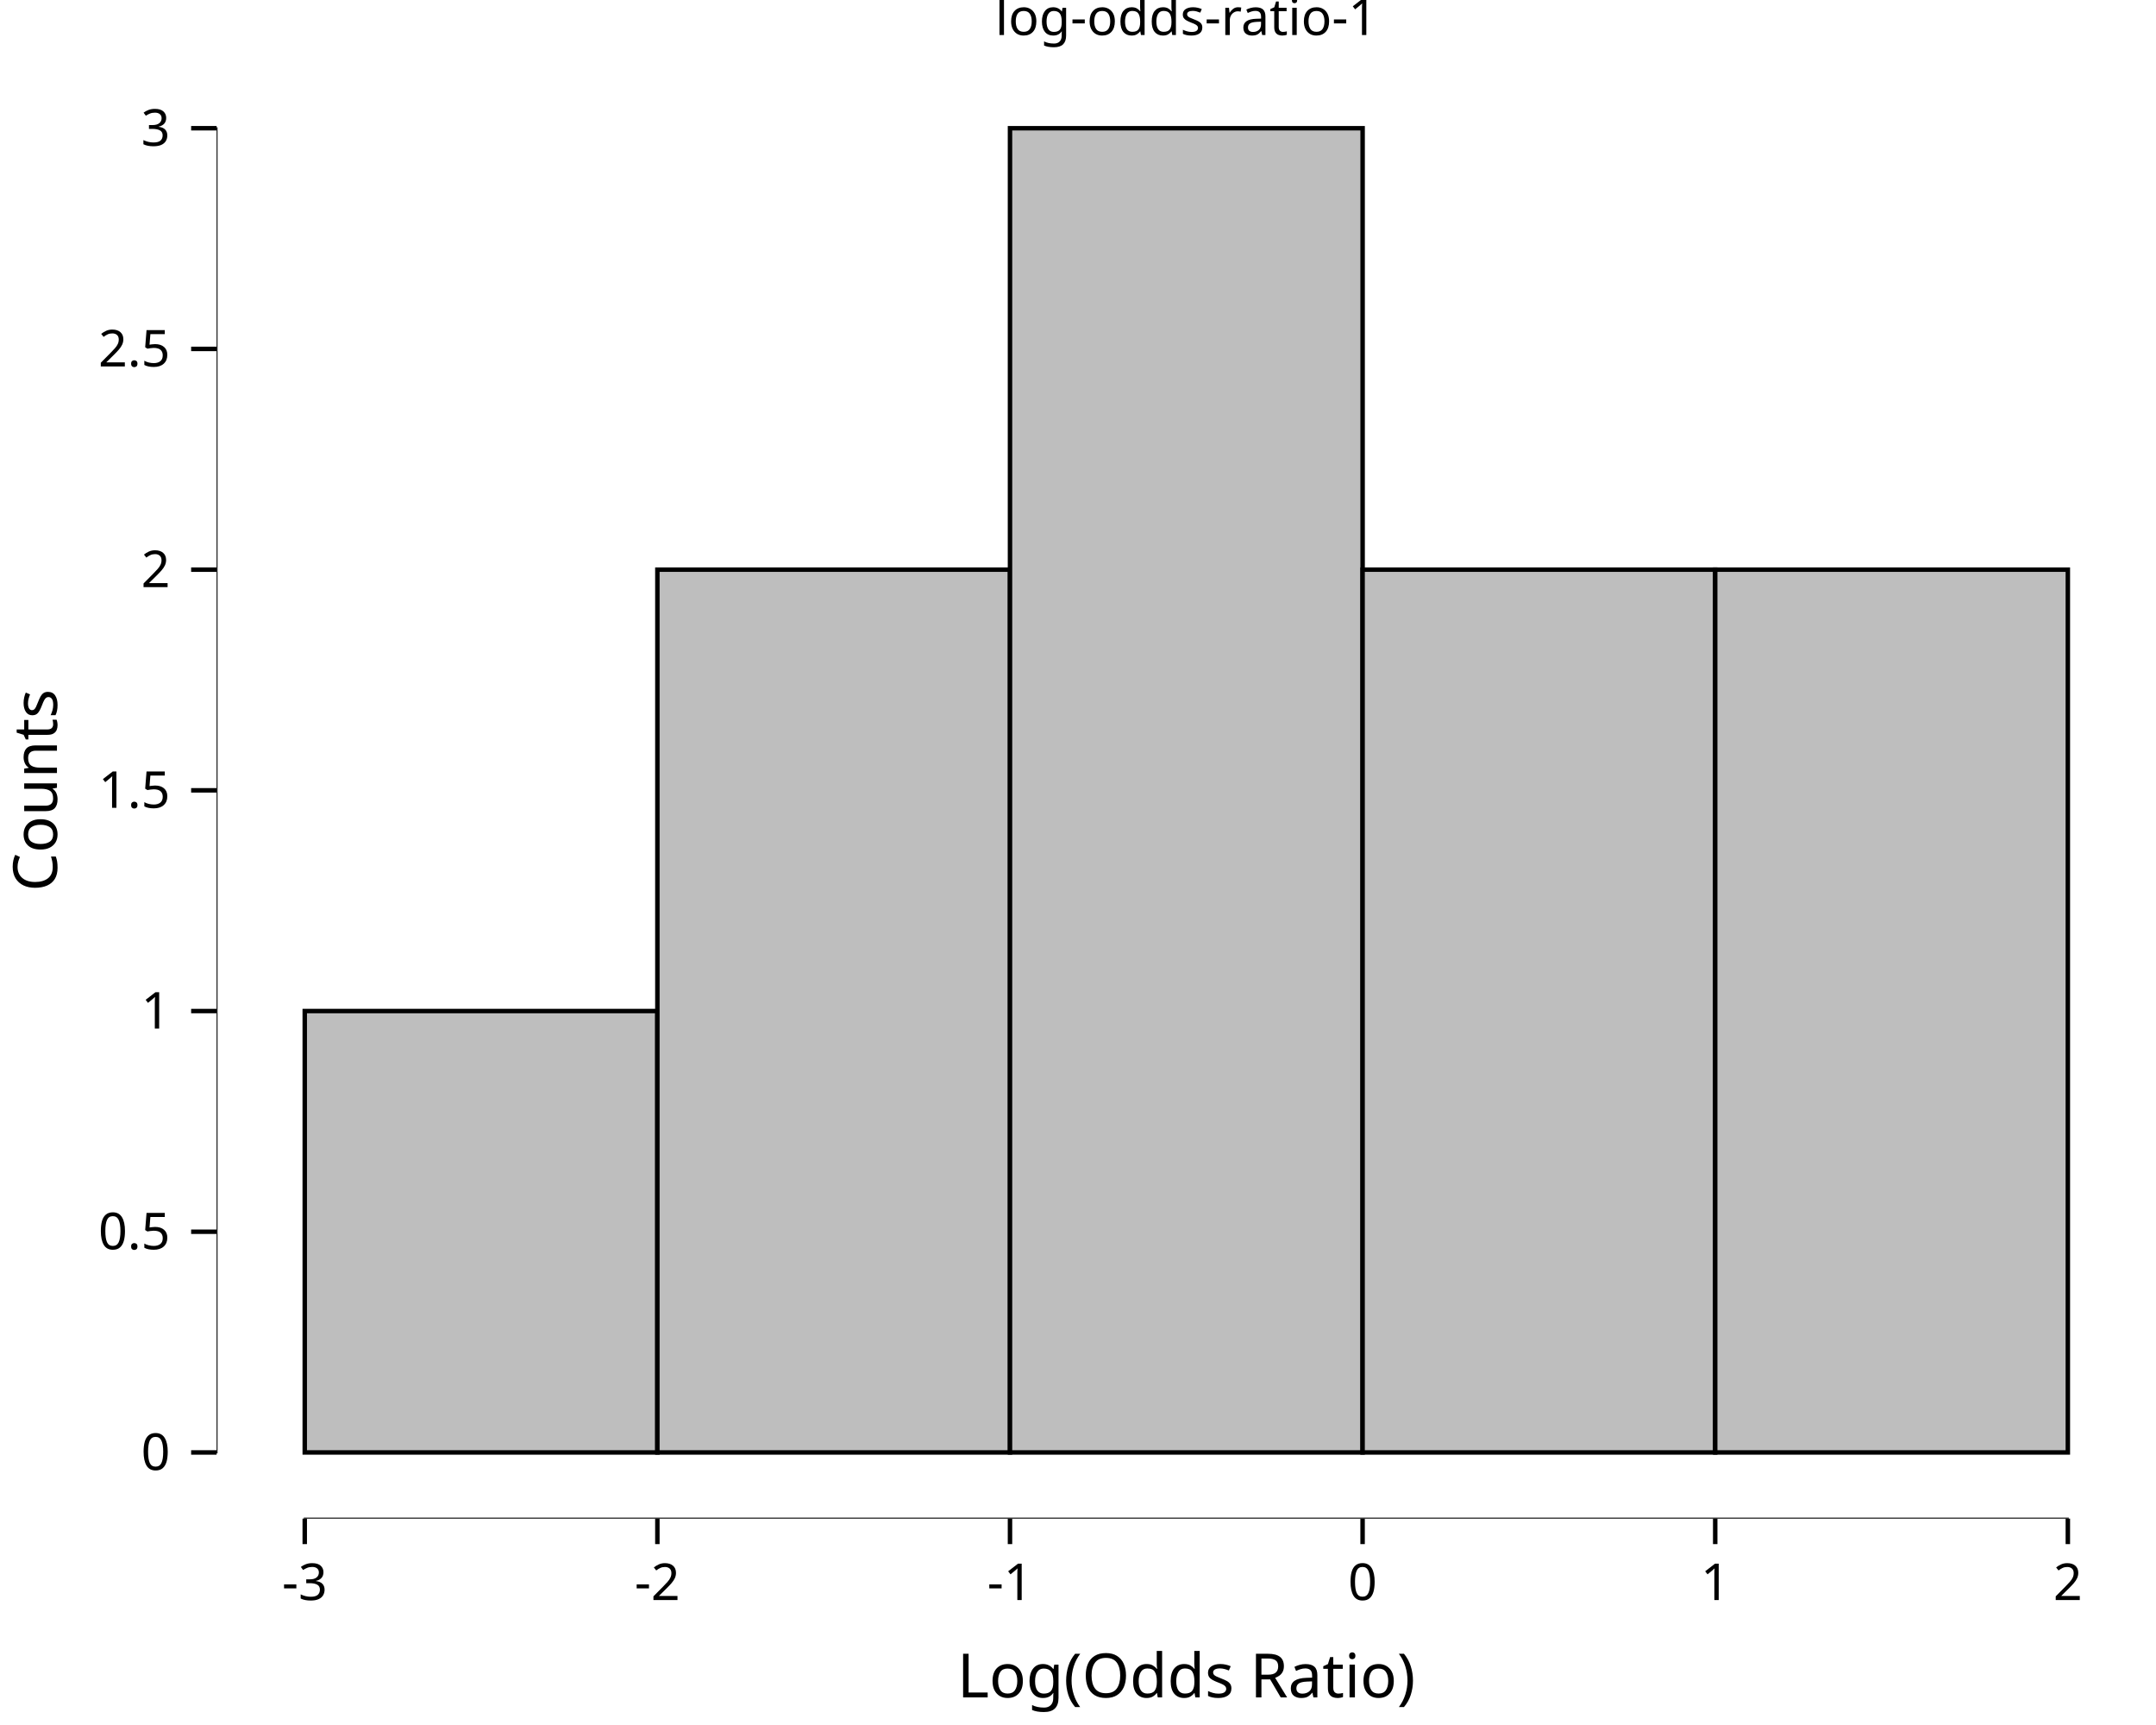
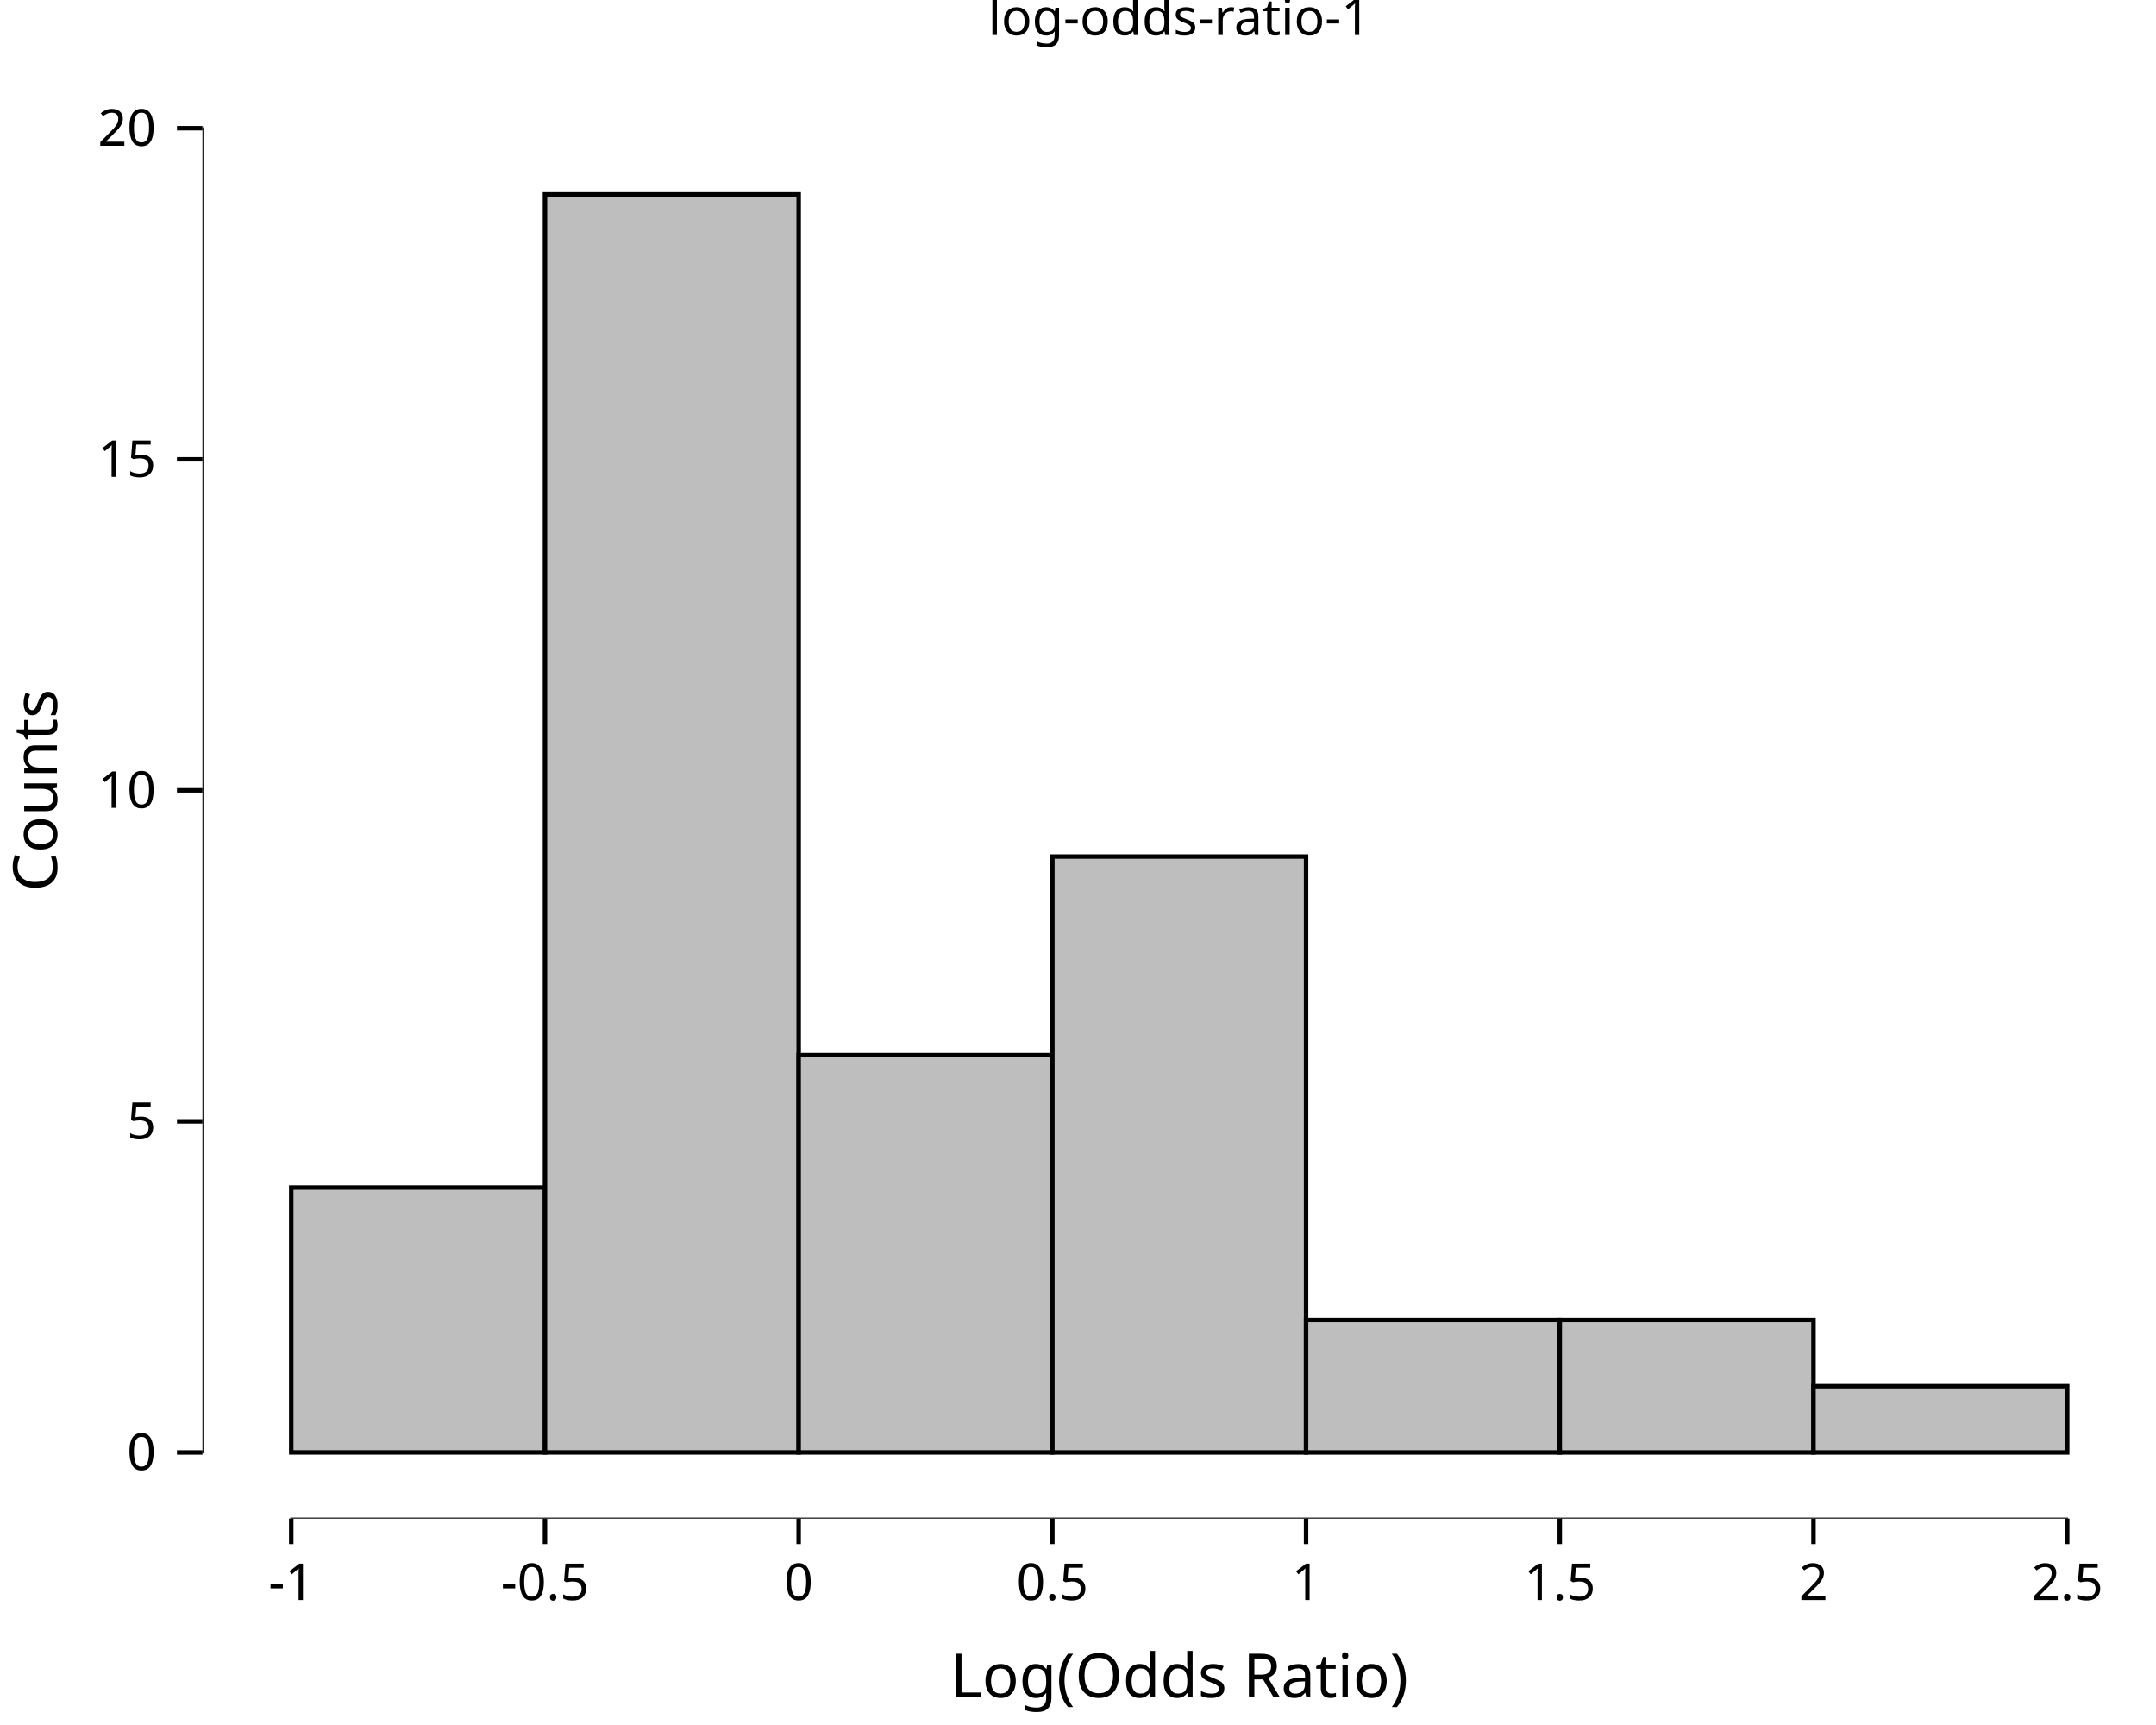
<svg xmlns="http://www.w3.org/2000/svg" class="svglite" data-engine-version="2.0" width="720.00pt" height="576.00pt" viewBox="0 0 720.00 576.00">
  <defs>
    <style type="text/css">
    .svglite line, .svglite polyline, .svglite polygon, .svglite path, .svglite rect, .svglite circle {
      fill: none;
      stroke: #000000;
      stroke-linecap: round;
      stroke-linejoin: round;
      stroke-miterlimit: 10.00;
    }
  </style>
  </defs>
  <rect width="100%" height="100%" style="stroke: none; fill: #FFFFFF;" />
  <defs>
    <clipPath id="cpMC4wMHw3MjAuMDB8MC4wMHw1NzYuMDA=">
      <rect x="0.00" y="0.00" width="720.00" height="576.00" />
    </clipPath>
  </defs>
  <g clip-path="url(#cpMC4wMHw3MjAuMDB8MC4wMHw1NzYuMDA=)">
    <rect x="0.00" y="0.00" width="720.00" height="576.00" style="stroke-width: 10.67; stroke: none;" />
  </g>
  <defs>
-     <clipPath id="cpNzIuMzN8NzIwLjAwfDIwLjcxfDUwNy4wOQ==">
-       <rect x="72.33" y="20.71" width="647.67" height="486.39" />
+     <clipPath id="cpNjcuNjF8NzIwLjAwfDIwLjcxfDUwNy4wOQ==">
+       <rect x="67.61" y="20.71" width="652.39" height="486.39" />
    </clipPath>
  </defs>
-   <g clip-path="url(#cpNzIuMzN8NzIwLjAwfDIwLjcxfDUwNy4wOQ==)">
-     <rect x="72.33" y="20.71" width="647.67" height="486.39" style="stroke-width: 10.67; stroke: none;" />
-     <polyline points="101.77,484.99 690.56,42.82 " style="stroke-width: 1.07; stroke: none; stroke-linecap: butt;" />
-     <rect x="101.77" y="337.60" width="117.76" height="147.39" style="stroke-width: 1.49; stroke-linecap: square; stroke-linejoin: miter; fill: #BEBEBE;" />
-     <rect x="219.53" y="190.21" width="117.76" height="294.78" style="stroke-width: 1.49; stroke-linecap: square; stroke-linejoin: miter; fill: #BEBEBE;" />
-     <rect x="337.29" y="42.82" width="117.76" height="442.17" style="stroke-width: 1.49; stroke-linecap: square; stroke-linejoin: miter; fill: #BEBEBE;" />
-     <rect x="455.04" y="190.21" width="117.76" height="294.78" style="stroke-width: 1.49; stroke-linecap: square; stroke-linejoin: miter; fill: #BEBEBE;" />
-     <rect x="572.80" y="190.21" width="117.76" height="294.78" style="stroke-width: 1.49; stroke-linecap: square; stroke-linejoin: miter; fill: #BEBEBE;" />
-     <line x1="101.45" y1="507.09" x2="690.88" y2="507.09" style="stroke-width: 0.64; stroke-linecap: butt;" />
-     <line x1="72.33" y1="485.30" x2="72.33" y2="42.50" style="stroke-width: 0.64; stroke-linecap: butt;" />
-     <rect x="72.33" y="20.71" width="647.67" height="486.39" style="stroke-width: 0.00; stroke: none;" />
+   <g clip-path="url(#cpNjcuNjF8NzIwLjAwfDIwLjcxfDUwNy4wOQ==)">
+     <rect x="67.61" y="20.71" width="652.39" height="486.39" style="stroke-width: 10.67; stroke: none;" />
+     <polyline points="97.26,484.99 690.35,42.82 " style="stroke-width: 1.07; stroke: none; stroke-linecap: butt;" />
+     <rect x="97.26" y="396.55" width="84.73" height="88.43" style="stroke-width: 1.49; stroke-linecap: square; stroke-linejoin: miter; fill: #BEBEBE;" />
+     <rect x="181.99" y="64.92" width="84.73" height="420.06" style="stroke-width: 1.49; stroke-linecap: square; stroke-linejoin: miter; fill: #BEBEBE;" />
+     <rect x="266.71" y="352.33" width="84.73" height="132.65" style="stroke-width: 1.49; stroke-linecap: square; stroke-linejoin: miter; fill: #BEBEBE;" />
+     <rect x="351.44" y="286.01" width="84.73" height="198.98" style="stroke-width: 1.49; stroke-linecap: square; stroke-linejoin: miter; fill: #BEBEBE;" />
+     <rect x="436.17" y="440.77" width="84.73" height="44.22" style="stroke-width: 1.49; stroke-linecap: square; stroke-linejoin: miter; fill: #BEBEBE;" />
+     <rect x="520.89" y="440.77" width="84.73" height="44.22" style="stroke-width: 1.49; stroke-linecap: square; stroke-linejoin: miter; fill: #BEBEBE;" />
+     <rect x="605.62" y="462.88" width="84.73" height="22.11" style="stroke-width: 1.49; stroke-linecap: square; stroke-linejoin: miter; fill: #BEBEBE;" />
+     <line x1="96.94" y1="507.09" x2="690.66" y2="507.09" style="stroke-width: 0.64; stroke-linecap: butt;" />
+     <line x1="67.61" y1="485.30" x2="67.61" y2="42.50" style="stroke-width: 0.64; stroke-linecap: butt;" />
+     <rect x="67.61" y="20.71" width="652.39" height="486.39" style="stroke-width: 0.00; stroke: none;" />
  </g>
  <g clip-path="url(#cpMC4wMHw3MjAuMDB8MC4wMHw1NzYuMDA=)">
-     <polyline points="72.33,507.09 72.33,20.71 " style="stroke-width: 0.00; stroke: none; stroke-linecap: butt;" />
-     <text x="56.85" y="490.84" text-anchor="end" style="font-size: 17.00px; font-family: sans;" textLength="9.46px" lengthAdjust="spacingAndGlyphs">0</text>
-     <text x="56.85" y="417.14" text-anchor="end" style="font-size: 17.00px; font-family: sans;" textLength="23.63px" lengthAdjust="spacingAndGlyphs">0.5</text>
-     <text x="56.85" y="343.45" text-anchor="end" style="font-size: 17.00px; font-family: sans;" textLength="9.46px" lengthAdjust="spacingAndGlyphs">1</text>
-     <text x="56.85" y="269.75" text-anchor="end" style="font-size: 17.00px; font-family: sans;" textLength="23.63px" lengthAdjust="spacingAndGlyphs">1.5</text>
-     <text x="56.85" y="196.06" text-anchor="end" style="font-size: 17.00px; font-family: sans;" textLength="9.46px" lengthAdjust="spacingAndGlyphs">2</text>
-     <text x="56.85" y="122.36" text-anchor="end" style="font-size: 17.00px; font-family: sans;" textLength="23.63px" lengthAdjust="spacingAndGlyphs">2.5</text>
-     <text x="56.85" y="48.67" text-anchor="end" style="font-size: 17.00px; font-family: sans;" textLength="9.46px" lengthAdjust="spacingAndGlyphs">3</text>
-     <polyline points="63.83,484.99 72.33,484.99 " style="stroke-width: 1.49; stroke-linecap: butt;" />
-     <polyline points="63.83,411.29 72.33,411.29 " style="stroke-width: 1.49; stroke-linecap: butt;" />
-     <polyline points="63.83,337.60 72.33,337.60 " style="stroke-width: 1.49; stroke-linecap: butt;" />
-     <polyline points="63.83,263.90 72.33,263.90 " style="stroke-width: 1.49; stroke-linecap: butt;" />
-     <polyline points="63.83,190.21 72.33,190.21 " style="stroke-width: 1.49; stroke-linecap: butt;" />
-     <polyline points="63.83,116.51 72.33,116.51 " style="stroke-width: 1.49; stroke-linecap: butt;" />
-     <polyline points="63.83,42.82 72.33,42.82 " style="stroke-width: 1.49; stroke-linecap: butt;" />
-     <polyline points="72.33,507.09 720.00,507.09 " style="stroke-width: 0.00; stroke: none; stroke-linecap: butt;" />
-     <polyline points="101.77,515.60 101.77,507.09 " style="stroke-width: 1.49; stroke-linecap: butt;" />
-     <polyline points="219.53,515.60 219.53,507.09 " style="stroke-width: 1.49; stroke-linecap: butt;" />
-     <polyline points="337.29,515.60 337.29,507.09 " style="stroke-width: 1.49; stroke-linecap: butt;" />
-     <polyline points="455.04,515.60 455.04,507.09 " style="stroke-width: 1.49; stroke-linecap: butt;" />
-     <polyline points="572.80,515.60 572.80,507.09 " style="stroke-width: 1.49; stroke-linecap: butt;" />
-     <polyline points="690.56,515.60 690.56,507.09 " style="stroke-width: 1.49; stroke-linecap: butt;" />
-     <text x="101.77" y="534.27" text-anchor="middle" style="font-size: 17.00px; font-family: sans;" textLength="15.12px" lengthAdjust="spacingAndGlyphs">-3</text>
-     <text x="219.53" y="534.27" text-anchor="middle" style="font-size: 17.00px; font-family: sans;" textLength="15.12px" lengthAdjust="spacingAndGlyphs">-2</text>
-     <text x="337.29" y="534.27" text-anchor="middle" style="font-size: 17.00px; font-family: sans;" textLength="15.12px" lengthAdjust="spacingAndGlyphs">-1</text>
-     <text x="455.04" y="534.27" text-anchor="middle" style="font-size: 17.00px; font-family: sans;" textLength="9.46px" lengthAdjust="spacingAndGlyphs">0</text>
-     <text x="572.80" y="534.27" text-anchor="middle" style="font-size: 17.00px; font-family: sans;" textLength="9.46px" lengthAdjust="spacingAndGlyphs">1</text>
-     <text x="690.56" y="534.27" text-anchor="middle" style="font-size: 17.00px; font-family: sans;" textLength="9.46px" lengthAdjust="spacingAndGlyphs">2</text>
-     <text x="396.16" y="566.78" text-anchor="middle" style="font-size: 20.40px; font-family: sans;" textLength="149.70px" lengthAdjust="spacingAndGlyphs">Log(Odds Ratio)</text>
+     <polyline points="67.61,507.09 67.61,20.71 " style="stroke-width: 0.00; stroke: none; stroke-linecap: butt;" />
+     <text x="52.13" y="490.84" text-anchor="end" style="font-size: 17.00px; font-family: sans;" textLength="9.46px" lengthAdjust="spacingAndGlyphs">0</text>
+     <text x="52.13" y="380.29" text-anchor="end" style="font-size: 17.00px; font-family: sans;" textLength="9.46px" lengthAdjust="spacingAndGlyphs">5</text>
+     <text x="52.13" y="269.75" text-anchor="end" style="font-size: 17.00px; font-family: sans;" textLength="18.91px" lengthAdjust="spacingAndGlyphs">10</text>
+     <text x="52.13" y="159.21" text-anchor="end" style="font-size: 17.00px; font-family: sans;" textLength="18.91px" lengthAdjust="spacingAndGlyphs">15</text>
+     <text x="52.13" y="48.67" text-anchor="end" style="font-size: 17.00px; font-family: sans;" textLength="18.91px" lengthAdjust="spacingAndGlyphs">20</text>
+     <polyline points="59.10,484.99 67.61,484.99 " style="stroke-width: 1.49; stroke-linecap: butt;" />
+     <polyline points="59.10,374.44 67.61,374.44 " style="stroke-width: 1.49; stroke-linecap: butt;" />
+     <polyline points="59.10,263.90 67.61,263.90 " style="stroke-width: 1.49; stroke-linecap: butt;" />
+     <polyline points="59.10,153.36 67.61,153.36 " style="stroke-width: 1.49; stroke-linecap: butt;" />
+     <polyline points="59.10,42.82 67.61,42.82 " style="stroke-width: 1.49; stroke-linecap: butt;" />
+     <polyline points="67.61,507.09 720.00,507.09 " style="stroke-width: 0.00; stroke: none; stroke-linecap: butt;" />
+     <polyline points="97.26,515.60 97.26,507.09 " style="stroke-width: 1.49; stroke-linecap: butt;" />
+     <polyline points="181.99,515.60 181.99,507.09 " style="stroke-width: 1.49; stroke-linecap: butt;" />
+     <polyline points="266.71,515.60 266.71,507.09 " style="stroke-width: 1.49; stroke-linecap: butt;" />
+     <polyline points="351.44,515.60 351.44,507.09 " style="stroke-width: 1.49; stroke-linecap: butt;" />
+     <polyline points="436.17,515.60 436.17,507.09 " style="stroke-width: 1.49; stroke-linecap: butt;" />
+     <polyline points="520.89,515.60 520.89,507.09 " style="stroke-width: 1.49; stroke-linecap: butt;" />
+     <polyline points="605.62,515.60 605.62,507.09 " style="stroke-width: 1.49; stroke-linecap: butt;" />
+     <polyline points="690.35,515.60 690.35,507.09 " style="stroke-width: 1.49; stroke-linecap: butt;" />
+     <text x="97.26" y="534.27" text-anchor="middle" style="font-size: 17.00px; font-family: sans;" textLength="15.12px" lengthAdjust="spacingAndGlyphs">-1</text>
+     <text x="181.99" y="534.27" text-anchor="middle" style="font-size: 17.00px; font-family: sans;" textLength="29.29px" lengthAdjust="spacingAndGlyphs">-0.5</text>
+     <text x="266.71" y="534.27" text-anchor="middle" style="font-size: 17.00px; font-family: sans;" textLength="9.46px" lengthAdjust="spacingAndGlyphs">0</text>
+     <text x="351.44" y="534.27" text-anchor="middle" style="font-size: 17.00px; font-family: sans;" textLength="23.63px" lengthAdjust="spacingAndGlyphs">0.5</text>
+     <text x="436.17" y="534.27" text-anchor="middle" style="font-size: 17.00px; font-family: sans;" textLength="9.46px" lengthAdjust="spacingAndGlyphs">1</text>
+     <text x="520.89" y="534.27" text-anchor="middle" style="font-size: 17.00px; font-family: sans;" textLength="23.63px" lengthAdjust="spacingAndGlyphs">1.5</text>
+     <text x="605.62" y="534.27" text-anchor="middle" style="font-size: 17.00px; font-family: sans;" textLength="9.46px" lengthAdjust="spacingAndGlyphs">2</text>
+     <text x="690.35" y="534.27" text-anchor="middle" style="font-size: 17.00px; font-family: sans;" textLength="23.63px" lengthAdjust="spacingAndGlyphs">2.5</text>
+     <text x="393.80" y="566.78" text-anchor="middle" style="font-size: 20.40px; font-family: sans;" textLength="149.70px" lengthAdjust="spacingAndGlyphs">Log(Odds Ratio)</text>
    <text transform="translate(19.02,263.90) rotate(-90)" text-anchor="middle" style="font-size: 20.40px; font-family: sans;" textLength="64.65px" lengthAdjust="spacingAndGlyphs">Counts</text>
-     <text x="396.16" y="11.70" text-anchor="middle" style="font-size: 17.00px; font-family: sans;" textLength="119.06px" lengthAdjust="spacingAndGlyphs">log-odds-ratio-1</text>
+     <text x="393.80" y="11.70" text-anchor="middle" style="font-size: 17.00px; font-family: sans;" textLength="119.06px" lengthAdjust="spacingAndGlyphs">log-odds-ratio-1</text>
  </g>
</svg>
